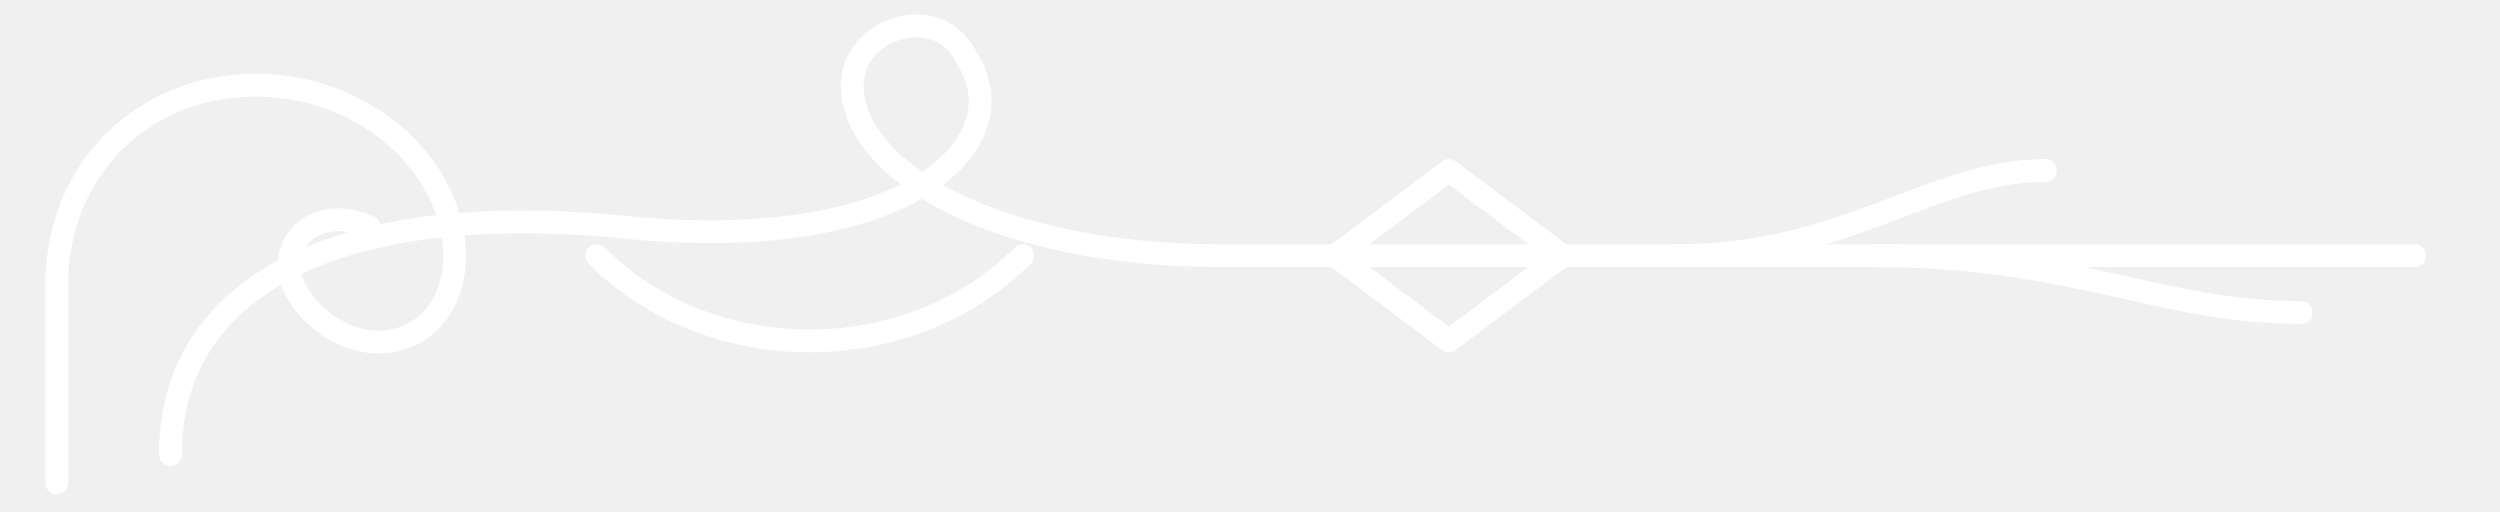
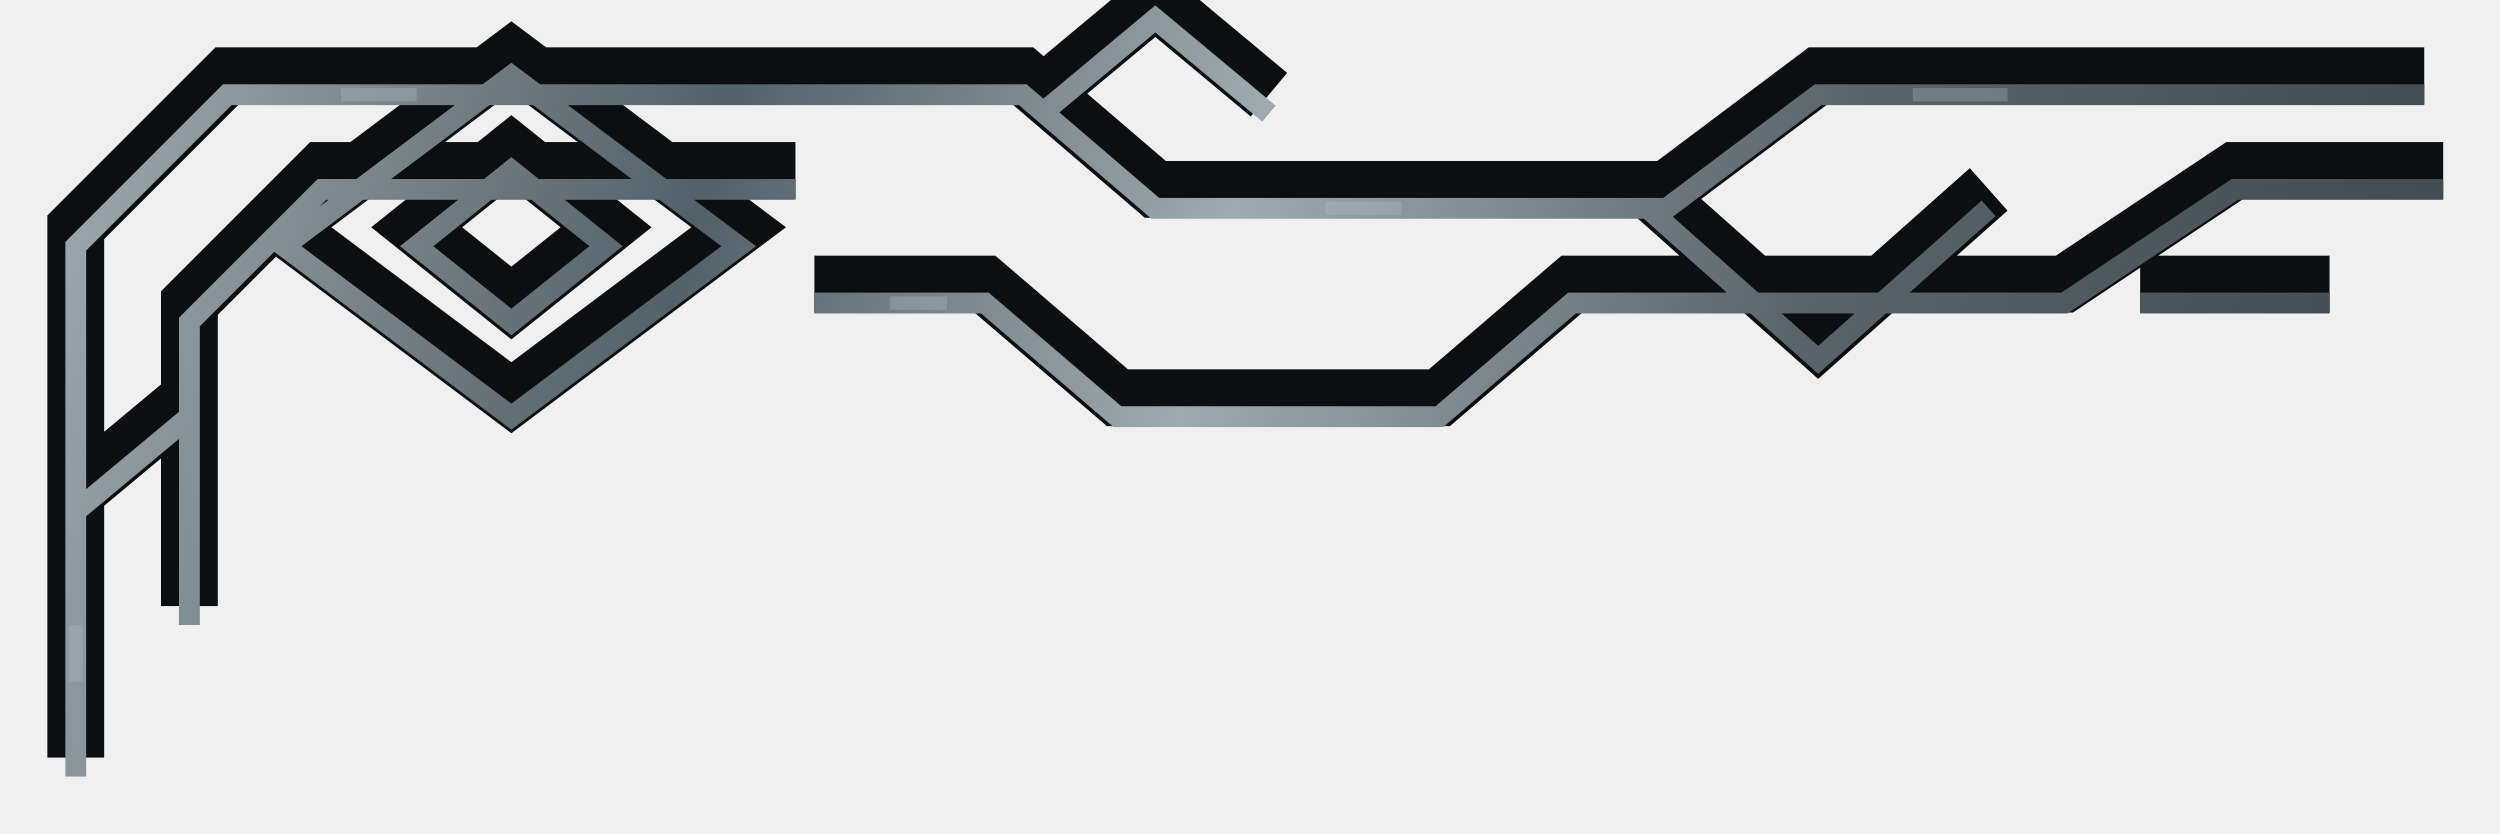
- <svg xmlns="http://www.w3.org/2000/svg" viewBox="0 0 88 18" fill="none">
-   <g stroke="white" stroke-width=".8" stroke-linecap="round" stroke-linejoin="round">
-     <path d="M2 17V10C2 6 5 3 9 3C13 3 16 6 16 9C16 12 13 13 11 11C9 9 11 7 13 8" />
-     <path d="M6 16C6 10 12 7 22 8C32 9 36 5 34 2C33 0 30 1 30 3C30 6 35 9 43 9H85" />
-     <path d="M21 9C25 13 32 13 36 9M47 9L51 6L55 9L51 12Z" />
-     <path d="M59 9C65 9 68 6 72 6M66 9C73 9 76 11 81 11" />
-   </g>
+ <svg xmlns="http://www.w3.org/2000/svg" viewBox="0 0 132 44" fill="none">
+   <defs>
+     <linearGradient id="silver" x1="0" y1="0" x2="132" y2="35" gradientUnits="userSpaceOnUse">
+       <stop stop-color="#a7b3b8" />
+       <stop offset=".28" stop-color="#536168" />
+       <stop offset=".48" stop-color="#9daab0" />
+       <stop offset=".7" stop-color="#58656b" />
+       <stop offset="1" stop-color="#39454b" />
+     </linearGradient>
+     <path id="cut" d="M4 40V12L12 4H54L61 10H88L96 4H128M10 32V16L17 9H42M15 12L27 3L39 12L27 21ZM22 12L27 8L32 12L27 16ZM43 15H52L59 21H76L83 15H109L118 9H129M55 5L61 0L67 5M87 10L96 18L105 10M4 26L10 21M113 15H123" />
+   </defs>
+   <use href="#cut" stroke="#0b0f12" stroke-width="3" stroke-linejoin="miter" />
+   <use href="#cut" transform="translate(0 1)" stroke="url(#silver)" stroke-width="1.1" stroke-linejoin="miter" />
+   <path d="M18 5H22M47 16H50M70 11H74M101 5H106M4 33V36" stroke="#b7c0c4" stroke-opacity=".3" stroke-width=".7" />
</svg>
